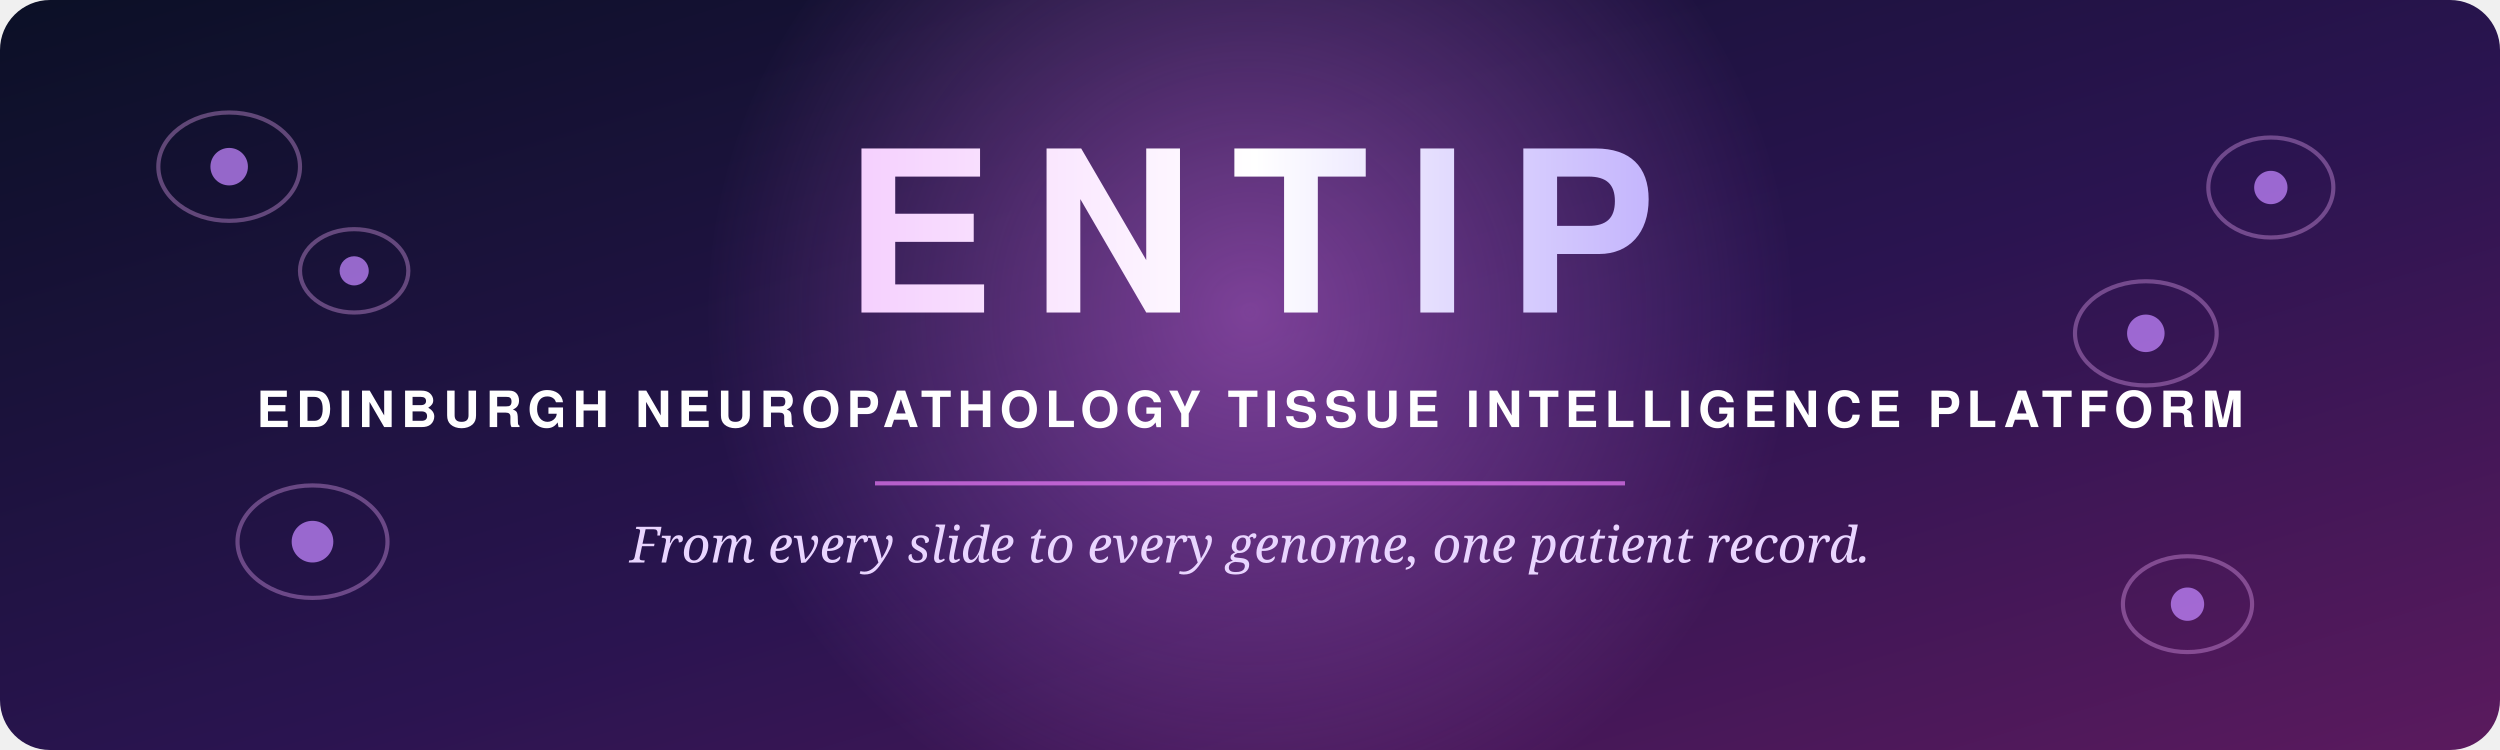
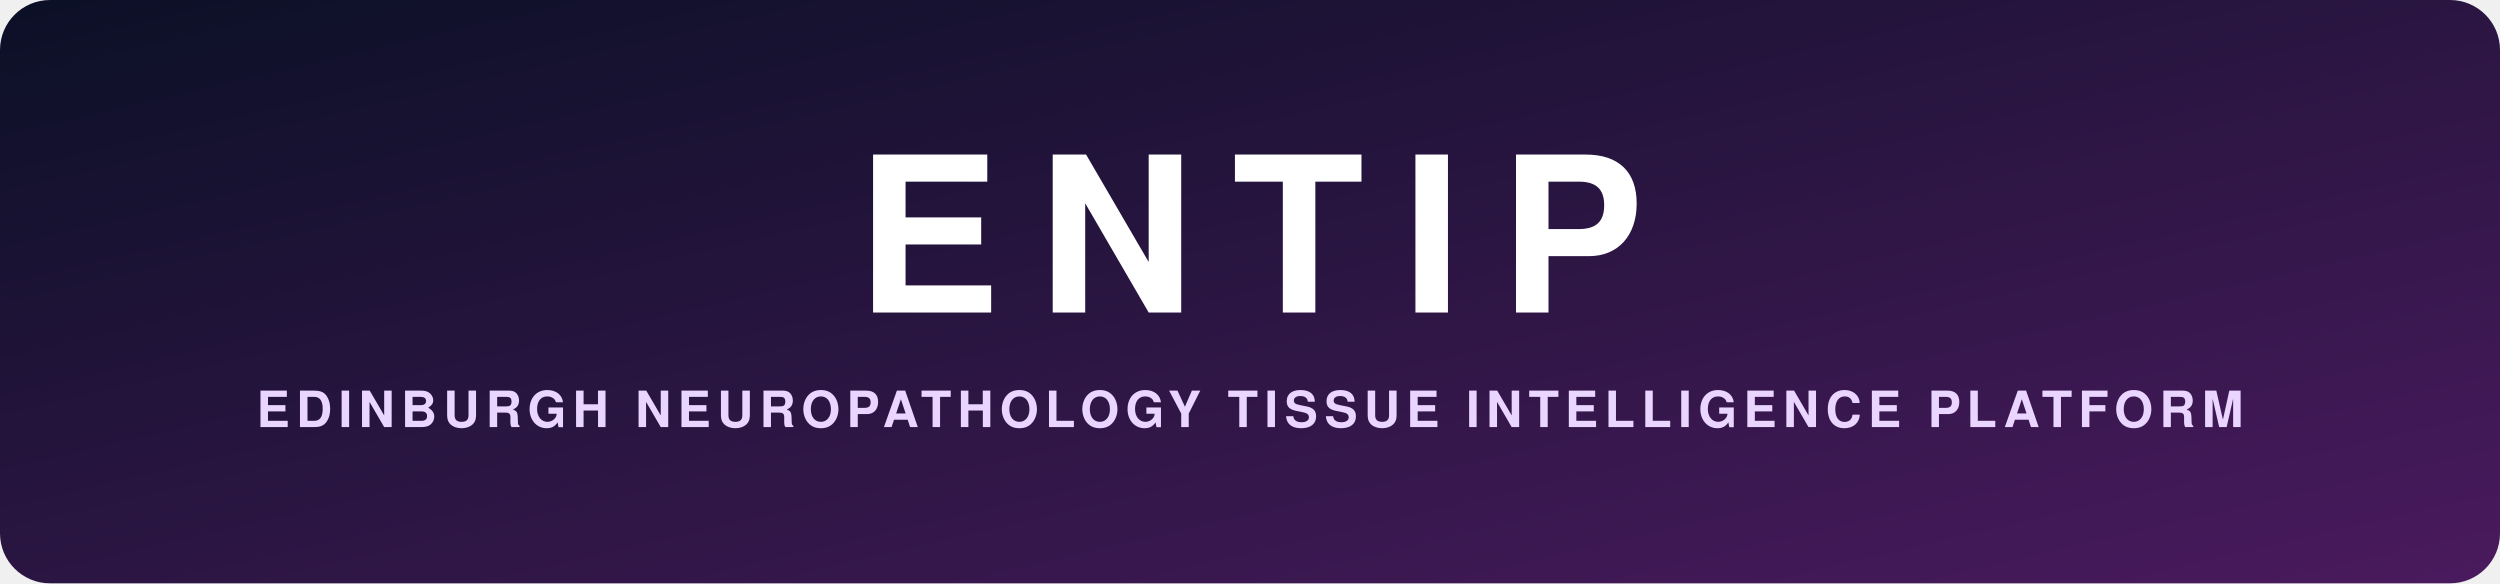
- <svg xmlns="http://www.w3.org/2000/svg" viewBox="0 0 1200 360" width="1200" height="360" role="img" aria-label="ENTIP: Edinburgh Neuropathology Tissue Intelligence Platform">
+ <svg xmlns="http://www.w3.org/2000/svg" viewBox="0 0 1200 280" width="1200" height="280" role="img" aria-label="ENTIP: Edinburgh Neuropathology Tissue Intelligence Platform">
  <defs>
    <linearGradient id="bg" x1="0" y1="0" x2="1" y2="1">
      <stop offset="0" stop-color="#0b1026" />
-       <stop offset="0.55" stop-color="#2a1450" />
-       <stop offset="1" stop-color="#5b1a5e" />
+       <stop offset="1" stop-color="#4a1a5e" />
    </linearGradient>
-     <linearGradient id="title" x1="0" y1="0" x2="1" y2="0">
-       <stop offset="0" stop-color="#f5d0fe" />
-       <stop offset="0.5" stop-color="#ffffff" />
-       <stop offset="1" stop-color="#c4b5fd" />
-     </linearGradient>
-     <radialGradient id="glow" cx="0.5" cy="0.5" r="0.5">
-       <stop offset="0" stop-color="#e879f9" stop-opacity="0.45" />
-       <stop offset="1" stop-color="#e879f9" stop-opacity="0" />
-     </radialGradient>
  </defs>
-   <rect width="1200" height="360" rx="24" fill="url(#bg)" />
-   <circle cx="600" cy="150" r="260" fill="url(#glow)" />
-   <g fill="none" stroke="#f0abfc" stroke-opacity="0.35" stroke-width="2">
-     <ellipse cx="110" cy="80" rx="34" ry="26" />
-     <ellipse cx="170" cy="130" rx="26" ry="20" />
-     <ellipse cx="150" cy="260" rx="36" ry="27" />
-     <ellipse cx="1090" cy="90" rx="30" ry="24" />
-     <ellipse cx="1030" cy="160" rx="34" ry="25" />
-     <ellipse cx="1050" cy="290" rx="31" ry="23" />
-   </g>
-   <g fill="#c084fc" fill-opacity="0.75">
-     <circle cx="110" cy="80" r="9" />
-     <circle cx="170" cy="130" r="7" />
-     <circle cx="150" cy="260" r="10" />
-     <circle cx="1090" cy="90" r="8" />
-     <circle cx="1030" cy="160" r="9" />
-     <circle cx="1050" cy="290" r="8" />
-   </g>
-   <text x="600" y="150" text-anchor="middle" font-family="Helvetica Neue, Helvetica, Arial, sans-serif" font-size="108" font-weight="800" letter-spacing="18" fill="url(#title)">ENTIP</text>
-   <text x="600" y="205" text-anchor="middle" font-family="Helvetica Neue, Helvetica, Arial, sans-serif" font-size="24" font-weight="600" letter-spacing="3" fill="#ffffff">EDINBURGH NEUROPATHOLOGY TISSUE INTELLIGENCE PLATFORM</text>
-   <line x1="420" y1="232" x2="780" y2="232" stroke="#e879f9" stroke-opacity="0.7" stroke-width="2" />
-   <text x="600" y="270" text-anchor="middle" font-family="Georgia, serif" font-size="24" font-style="italic" fill="#e9d5ff">From every slide to every genome, one patient record.</text>
+   <rect width="1200" height="280" rx="24" fill="url(#bg)" />
+   <text x="600" y="150" text-anchor="middle" font-family="Helvetica Neue, Helvetica, Arial, sans-serif" font-size="104" font-weight="800" letter-spacing="18" fill="#ffffff">ENTIP</text>
+   <text x="600" y="205" text-anchor="middle" font-family="Helvetica Neue, Helvetica, Arial, sans-serif" font-size="24" font-weight="600" letter-spacing="3" fill="#e9d5ff">EDINBURGH NEUROPATHOLOGY TISSUE INTELLIGENCE PLATFORM</text>
</svg>
